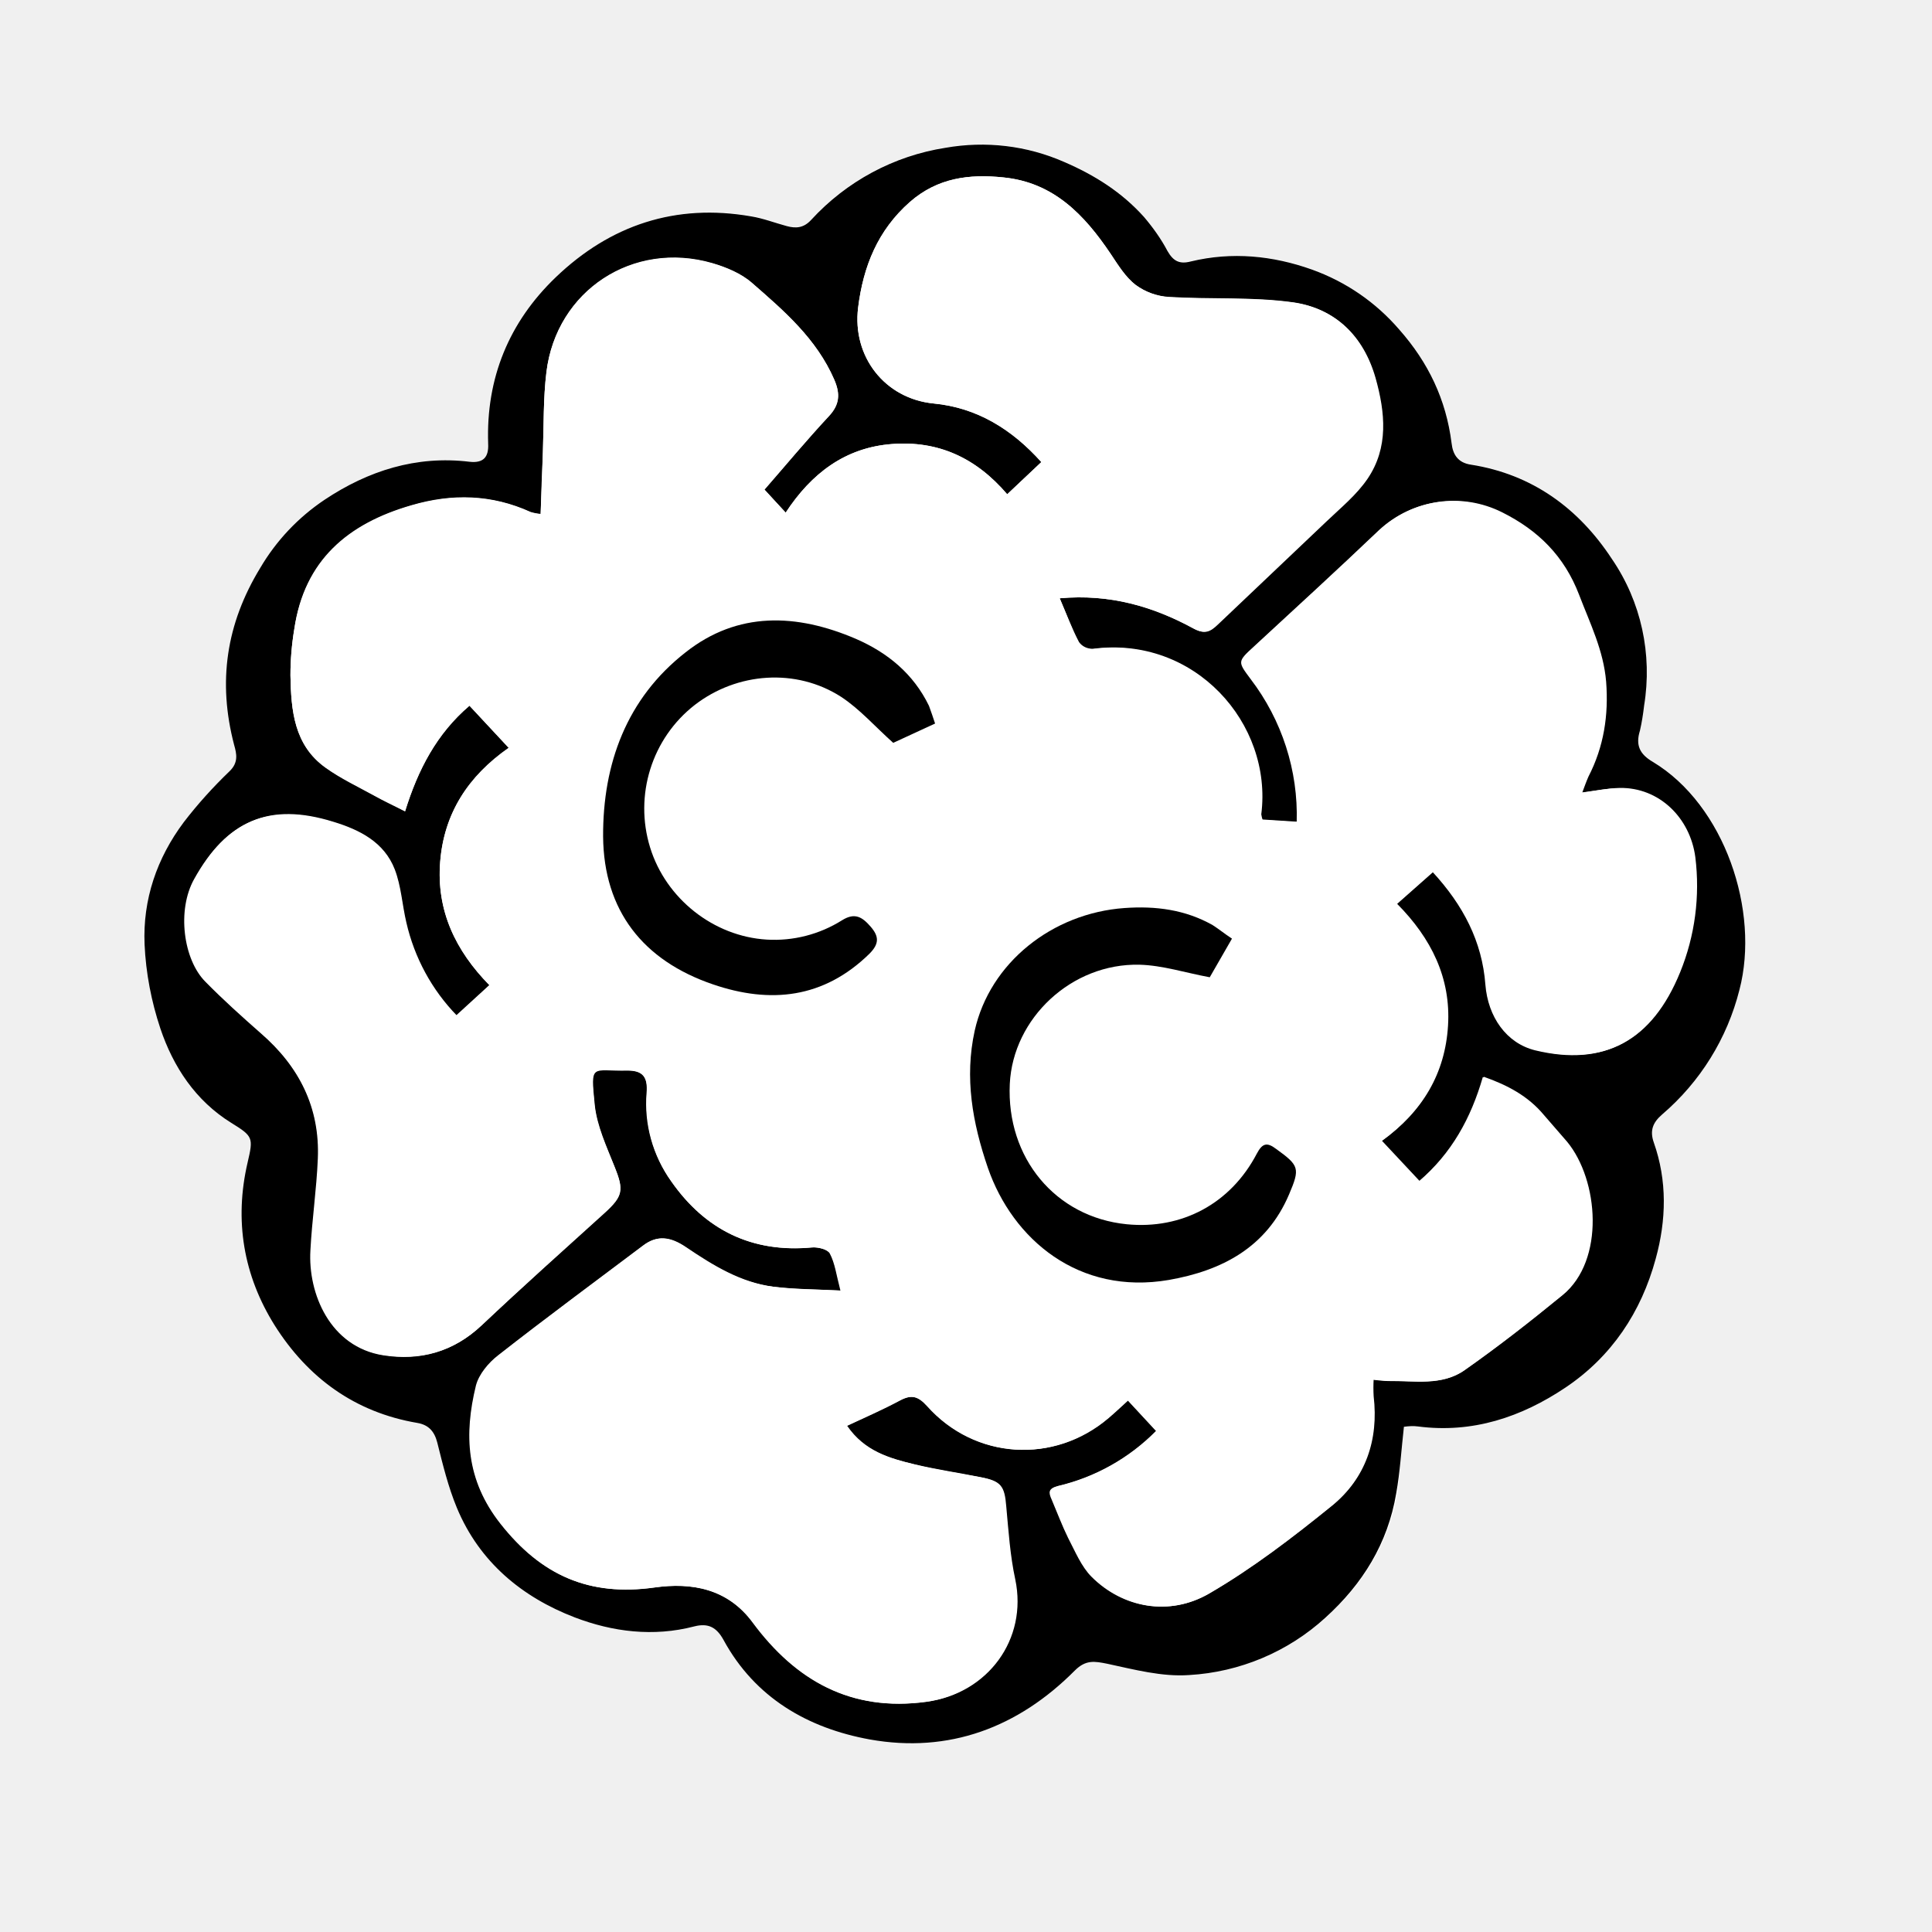
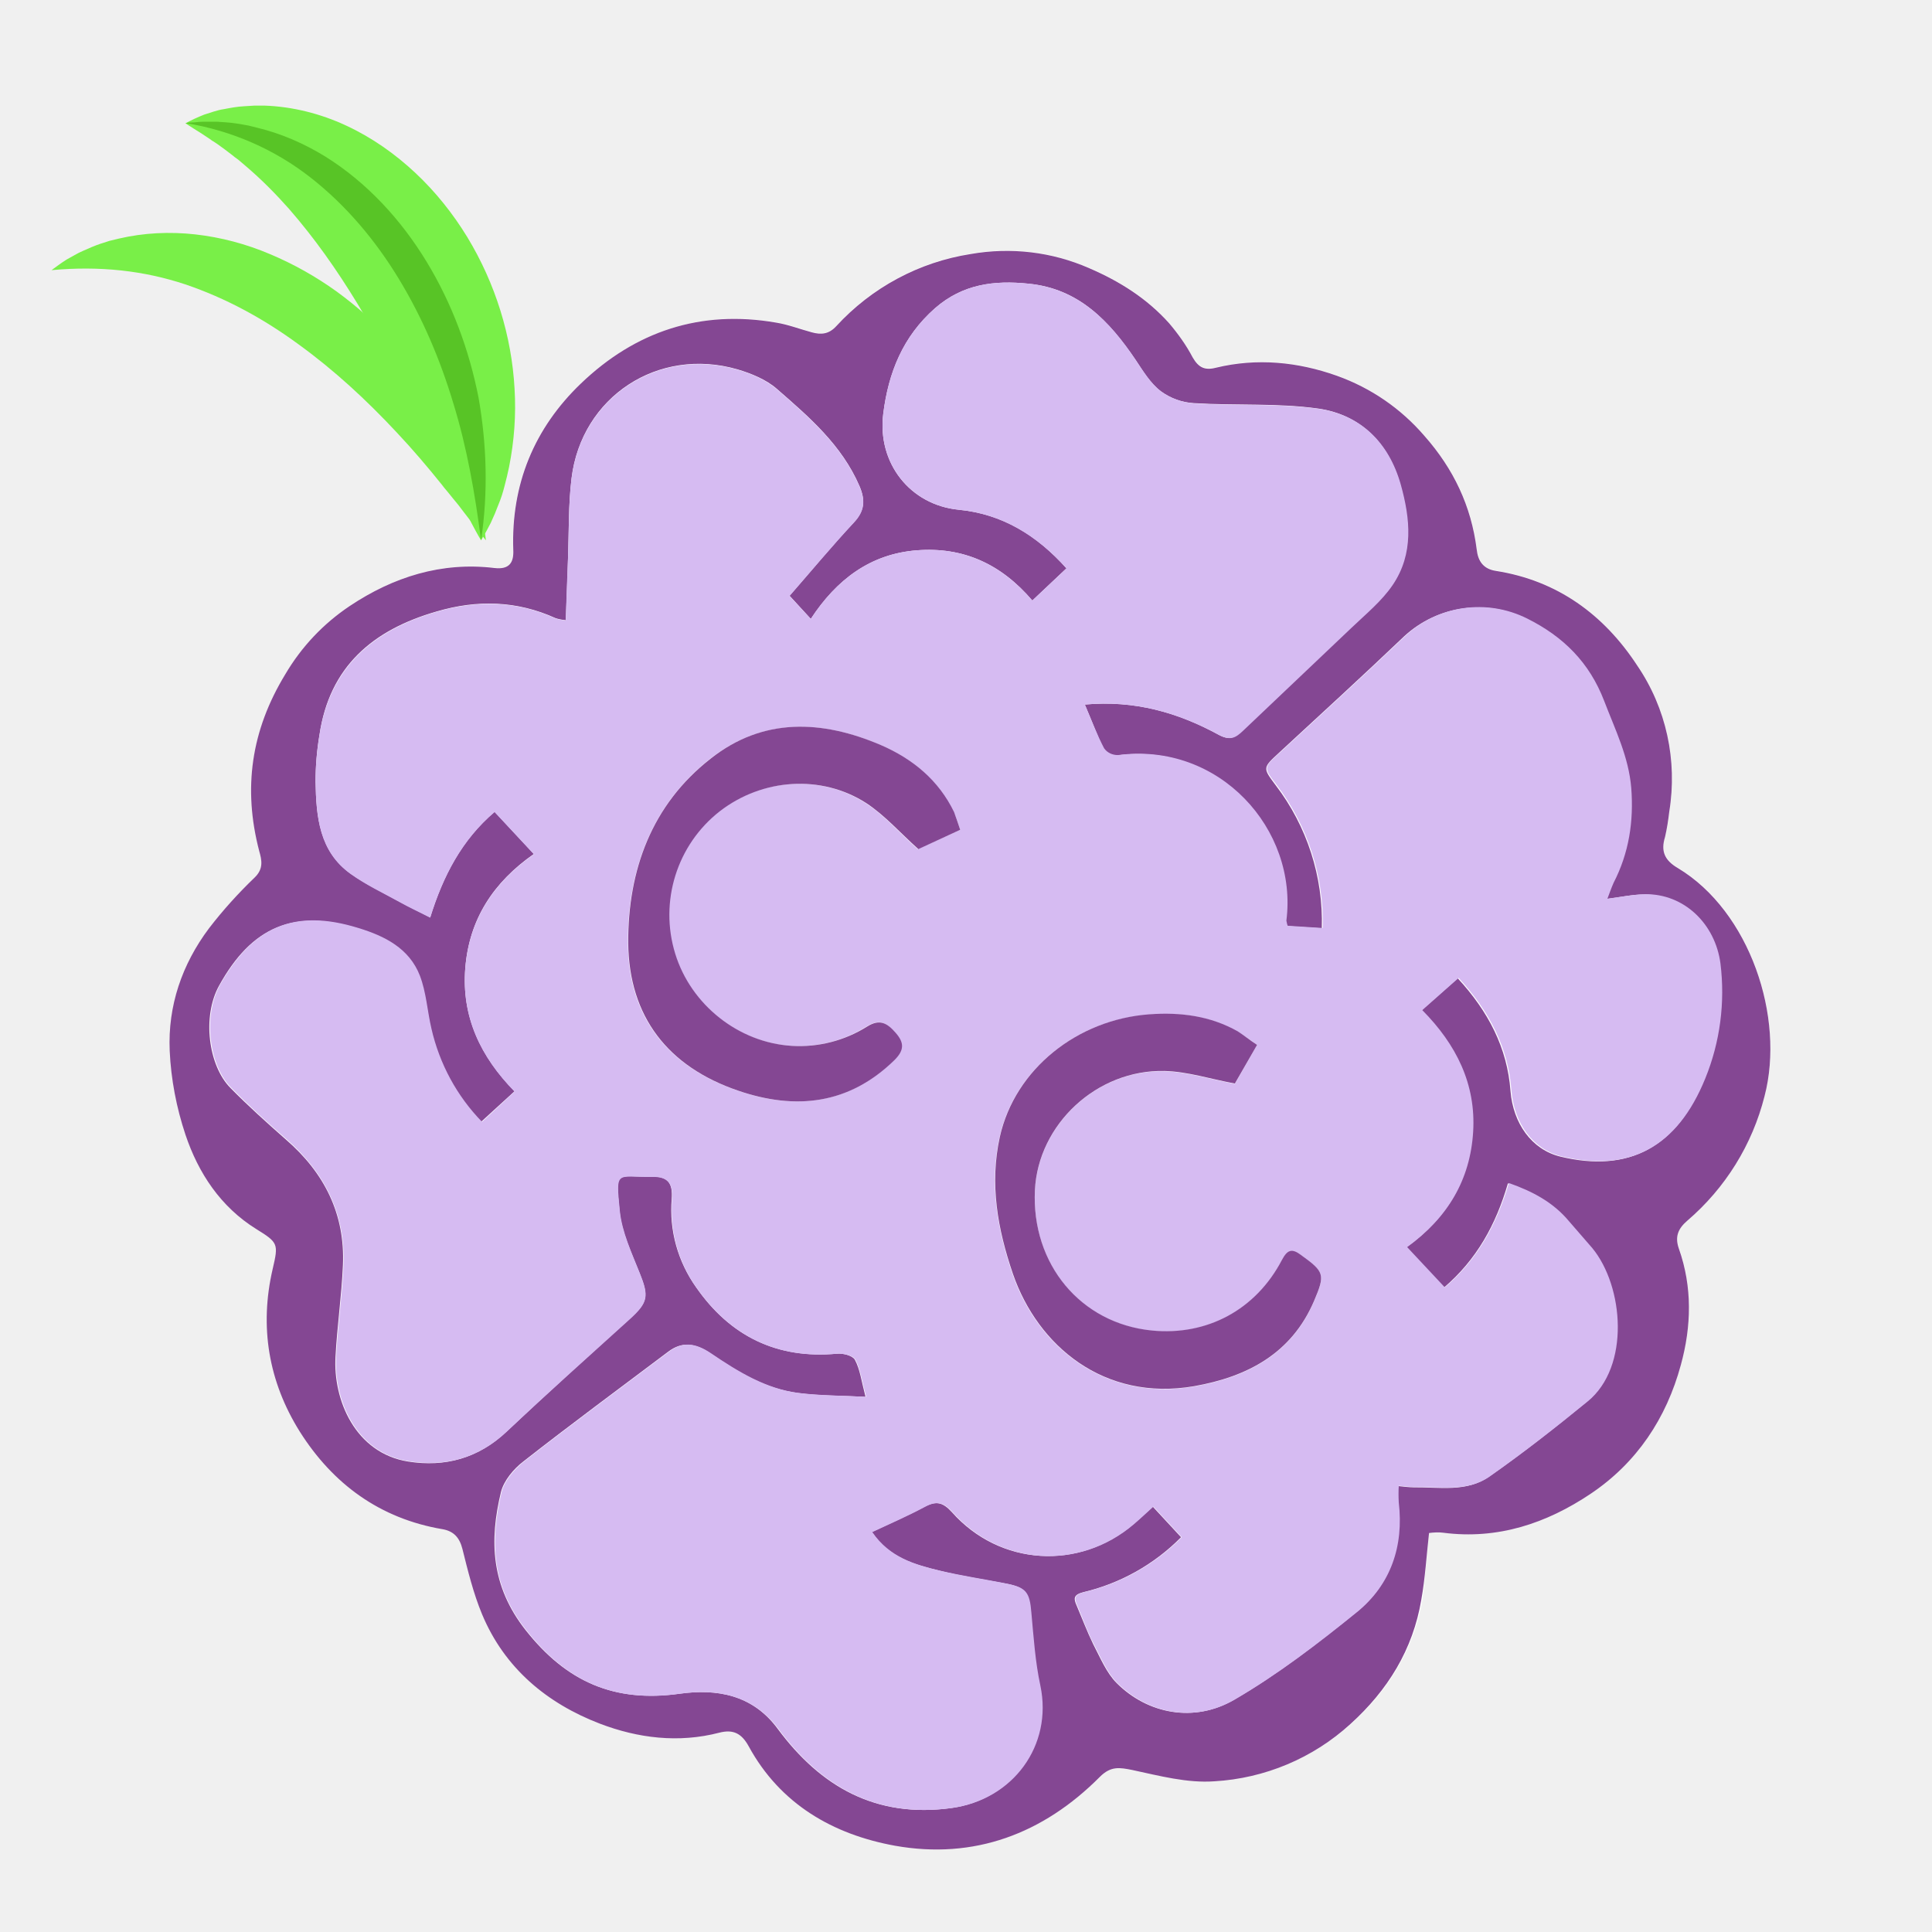
<svg xmlns="http://www.w3.org/2000/svg" version="1.1" id="Layer_1" x="0px" y="0px" viewBox="0 0 600 600" style="enable-background:new 0 0 600 600;" xml:space="preserve">
  <style type="text/css">
	.st0{fill:#FFFFFF;}
+ 	.st1{fill:#844793;}
+ 	.st2{fill:#D6BBF2;}
+ 	.st3{fill:#79EF48;}
+ 	.st4{fill:#58C426;}
</style>
-   <path class="st0" d="M436,443.1c1.5-0.2,2.9-0.4,4.4-0.3c16.9,2.2,32.1-2.9,45.8-12.1c14.3-9.6,23.5-23.4,28-40  c3.2-12,3.6-24.2-0.6-36.1c-1.3-3.7-0.3-6.1,2.6-8.7c11.8-10.1,20.2-23.6,24-38.6c6.4-24.5-4.6-57.5-26.9-70.8c-4-2.4-5.4-5.2-4-9.7  c0.6-2.6,1.1-5.1,1.3-7.8c2.6-15.9-0.9-32.2-10-45.5c-10.4-15.7-24.7-26.3-43.8-29.3c-4-0.6-5.5-3.1-6-6.7  c-1.6-13.4-7.2-25-16.2-35.2c-7.3-8.5-16.7-14.9-27.2-18.7c-12.1-4.2-24.9-5.6-37.6-2.5c-3.5,0.8-5.5-0.2-7.2-3.2  c-2.1-3.8-4.5-7.4-7.3-10.6c-6.8-7.7-15.3-13-24.8-17.1c-11.6-5-24.4-6.6-36.9-4.4c-16,2.5-30.8,10.4-41.7,22.4  c-2.3,2.5-4.7,2.7-7.6,1.9c-3.6-1-7.2-2.4-11-3c-23.4-4-43.8,2.8-60.7,18.9c-14.5,13.9-21.8,31.3-21,51.7c0.1,4.2-1.4,6.2-5.8,5.6  c-16.5-1.9-31.5,2.9-45,11.8c-8.1,5.5-15,12.8-19.9,21.2c-10.6,17.3-13.2,35.4-8.1,54.9c0.7,2.8,1.4,5.5-1.4,8.2  c-5.1,4.9-9.9,10.2-14.2,15.8c-8.4,11.2-12.8,24.1-12.2,38c0.4,8.9,2.1,17.7,4.9,26.1c4,12,10.9,22.4,22,29.3  c6.8,4.3,6.8,4.6,5.1,12.3c-4.1,18-1.3,35.1,8.5,50.6c10.3,16.3,24.9,27,44.3,30.3c3.5,0.6,5.3,2.6,6.2,6.1  c1.7,6.9,3.4,13.8,6.1,20.3c7,16.7,20.2,27.6,36.7,34c11.7,4.5,24.4,6.1,37.1,2.8c4.3-1.1,6.9,0.2,9.1,4.2  c9.8,17.9,26.2,27.4,45.4,30.8c24.7,4.4,46.1-3.7,63.7-21.4c3.4-3.4,6.1-2.9,10.1-2.1c8.4,1.7,17,4,25.4,3.5  c15.7-0.9,30.7-7.2,42.4-17.8c11.5-10.4,19.3-23.1,22-38.6C434.8,457.1,435.2,450.2,436,443.1z" />
-   <path d="M436,443.1c-0.8,7.1-1.2,14-2.4,20.7c-2.6,15.5-10.4,28.1-22,38.6C400,513,385,519.3,369.3,520.2c-8.4,0.6-17-1.7-25.4-3.5  c-4-0.8-6.7-1.3-10.1,2.1c-17.6,17.7-39.1,25.8-63.7,21.4c-19.2-3.5-35.6-12.9-45.4-30.9c-2.2-4-4.8-5.3-9.1-4.2  c-12.7,3.3-25.3,1.7-37.1-2.8c-16.4-6.3-29.6-17.2-36.6-34c-2.7-6.5-4.4-13.5-6.1-20.3c-0.9-3.5-2.7-5.5-6.2-6.1  c-19.4-3.3-34-14-44.3-30.3c-9.7-15.5-12.6-32.6-8.4-50.6c1.8-7.7,1.7-8.1-5.1-12.3c-11.1-6.9-18-17.4-22-29.3  c-2.8-8.4-4.5-17.2-4.9-26.1c-0.6-13.9,3.8-26.8,12.2-38c4.3-5.6,9.1-10.9,14.2-15.8c2.8-2.7,2.2-5.4,1.4-8.2  c-5.1-19.5-2.5-37.5,8.1-54.9c5-8.5,11.8-15.7,20-21.2c13.5-9,28.5-13.8,45-11.8c4.4,0.5,6-1.5,5.8-5.6c-0.7-20.4,6.5-37.8,21-51.7  c16.9-16.2,37.2-23,60.7-18.9c3.7,0.6,7.3,2,11,3c2.9,0.8,5.3,0.6,7.6-1.9c11-12,25.7-19.9,41.7-22.4c12.5-2.2,25.3-0.7,36.9,4.4  c9.5,4.1,17.9,9.4,24.8,17.1c2.8,3.3,5.3,6.8,7.3,10.6c1.8,3.1,3.7,4.1,7.2,3.2c12.8-3.1,25.5-1.8,37.6,2.5  c10.6,3.8,19.9,10.2,27.2,18.7c9,10.2,14.5,21.7,16.2,35.2c0.4,3.6,2,6.1,6,6.7c19.1,3,33.5,13.6,43.8,29.3  c9.1,13.3,12.6,29.6,10,45.5c-0.3,2.6-0.7,5.2-1.3,7.8c-1.4,4.5-0.1,7.3,4,9.7c22.3,13.4,33.3,46.3,26.9,70.8  c-3.8,15.1-12.2,28.6-24,38.7c-2.9,2.5-3.9,5-2.6,8.7c4.2,11.9,3.9,24.1,0.6,36.1c-4.5,16.6-13.7,30.4-28,40  c-13.7,9.2-28.9,14.3-45.8,12.1C438.9,442.8,437.5,442.9,436,443.1z M329.1,185.8c15.5-1.4,28.9,2.5,41.4,9.3c3.6,2,5.2,1,7.6-1.3  c11.2-10.7,22.5-21.3,33.7-32c4.4-4.2,9.3-8.3,12.7-13.2c6.6-9.7,5.5-20.6,2.5-31.3c-3.7-12.9-12.4-21.5-25.3-23.4  C389,92.1,375.9,93,363,92.2c-3.7-0.2-7.3-1.5-10.3-3.7c-3.2-2.4-5.5-6.2-7.8-9.7c-8.2-12.1-17.7-22.2-33.3-23.7  c-10.6-1.1-20.4,0.1-29,7.6c-10,8.8-14.5,20-16.1,32.8c-1.9,15.3,8.3,28.3,23.4,29.8c13.6,1.3,24.4,8,33.5,18.2l-10.6,10  c-9.7-11.4-21.5-16.7-35.8-15.6c-14.5,1.1-25,9.1-33,21.3l-6.6-7.2c6.8-7.8,13.2-15.5,20-22.8c3.3-3.6,3.6-6.9,1.7-11.3  c-5.5-12.7-15.6-21.4-25.6-30.1c-3.3-2.9-7.9-4.8-12.3-6.1c-24.6-7.1-48.4,8.5-51.5,33.8c-1,8.2-0.8,16.6-1.1,24.8  c-0.2,6.3-0.4,12.7-0.7,19.3c-1.1-0.1-2.1-0.3-3.1-0.6c-12.1-5.5-24.4-5.8-37-2.1c-19.8,5.7-33.3,17.1-36.4,38.4  c-0.8,4.8-1.2,9.6-1.2,14.4c0.2,10.8,1.1,21.7,11,28.7c4.7,3.3,10,5.8,15,8.6c3,1.6,6.1,3.1,9.6,4.9c4-12.9,9.8-24.1,20-32.8  l12.2,13.1c-12.6,8.8-20.1,20.3-21.3,35.4s4.7,27.5,15.3,38.3l-10.4,9.5c-7.8-8-13.2-18-15.6-28.8c-1.2-5.5-1.6-11.3-3.6-16.5  c-3.3-8.5-11-12.3-19.1-14.8c-20.1-6.1-33-0.3-43,17.7c-5.4,9.6-3.4,25,3.5,31.9c5.5,5.6,11.3,10.8,17.2,16  c11.9,10.3,18.4,23.1,17.7,39c-0.4,9.5-1.8,18.9-2.3,28.4c-0.8,13.4,6.1,30,22.6,32.6c11.4,1.8,21.7-1,30.4-9.2  c12.6-11.9,25.5-23.5,38.3-35.1c5.8-5.2,6-7.1,3.1-14.3c-2.5-6.3-5.6-12.7-6.2-19.3c-1.3-13.1-1.1-10.4,10-10.6c5-0.1,6.6,2,6.2,7  c-0.8,9.7,1.9,19.4,7.6,27.4c10.5,15.1,25,22.3,43.7,20.6c1.9-0.2,4.9,0.6,5.6,1.9c1.6,3,2,6.5,3.3,11.5c-7.6-0.4-14.4-0.3-21-1.2  c-10.1-1.3-18.8-6.5-27-12.2c-5-3.4-9.1-3.8-13.3-0.6c-15,11.3-30.2,22.5-45,34.1c-3,2.3-6,5.9-6.9,9.4c-3.7,15.2-3.1,29.3,7.6,42.9  c12.7,16.1,27.5,22.6,47.8,19.8c11.5-1.6,22.7,0.2,30.6,11c13.3,17.9,30.4,27.7,53.8,24.5c18.9-2.6,31.4-19.4,27.5-38  c-1.6-7.4-2.1-15.1-2.8-22.7c-0.5-6.3-1.6-7.8-7.7-9c-6.9-1.3-13.8-2.3-20.6-4c-7.9-1.9-15.7-4.1-21.1-12c5.8-2.7,11.2-5.1,16.5-7.9  c3.6-1.9,5.7-1.3,8.5,1.8c14.8,16.6,39.3,18.1,56.2,3.7c2-1.7,3.9-3.5,6.1-5.5l8.8,9.5c-8.4,8.5-19,14.4-30.5,17.1  c-3,0.8-2.9,2-1.9,4.2c1.7,4,3.2,8,5.1,11.9c2.2,4.2,4.1,8.9,7.3,12.1c9.6,9.6,24,12.4,36.4,5.2c13.4-7.8,25.9-17.4,38-27.2  c10.5-8.5,14.5-20.4,12.9-34c-0.1-1.7-0.1-3.4,0-5.2c2,0.2,3.5,0.4,4.9,0.4c8-0.1,16.4,1.6,23.4-3.3c10.5-7.3,20.5-15.2,30.4-23.3  c13.2-10.8,11.2-35.7,1.4-47.6c-2.3-2.8-4.8-5.5-7.2-8.3c-4.9-5.9-11.4-9.3-18.7-11.9c-3.7,12.8-9.7,23.7-19.9,32.4l-11.7-12.5  c12.7-9.1,19.6-20.9,20.5-35.8s-5.2-27.1-15.8-37.8l11.3-10c9.5,10.3,15.4,21.6,16.4,35c0.8,10,6.5,18.2,15.5,20.4  c21.2,5.1,36.1-2.8,44.7-24.2c4.6-11.3,6.3-23.6,4.7-35.7c-1.6-12.2-11.2-21.6-23.5-21.5c-3.6,0-7.1,0.8-11.6,1.4  c0.5-1.7,1.1-3.3,1.9-4.9c4.8-9.3,6.2-19.1,5.5-29.5c-0.7-9.7-5-18.1-8.4-27c-4.6-12-12.7-19.9-23.9-25.6  c-12.5-6.3-27.6-4.1-37.9,5.4c-12.8,12.2-25.8,24.1-38.8,36.1c-5.2,4.8-5.2,4.7-1.1,10.2c9.7,12.7,14.8,28.4,14.3,44.4l-10.9-0.7  c-0.2-0.5-0.3-1-0.4-1.6c3.6-28.2-20.8-55.6-52.3-51.4c-1.7,0-3.3-0.7-4.3-2.1C332.9,195.2,331.2,190.7,329.1,185.8z" />
-   <path class="st0" d="M329.1,185.8c2.1,4.9,3.8,9.4,6,13.6c1,1.4,2.6,2.1,4.3,2.1c31.5-4.2,55.9,23.1,52.3,51.4  c0.1,0.5,0.2,1.1,0.4,1.6l10.9,0.7c0.4-16-4.6-31.6-14.3-44.4c-4.2-5.5-4.2-5.4,1.1-10.2c13-12,26-23.9,38.8-36.1  c10.2-9.5,25.3-11.7,37.9-5.4c11.2,5.6,19.3,13.6,23.9,25.6c3.4,8.9,7.6,17.3,8.4,27c0.8,10.4-0.7,20.2-5.5,29.5  c-0.7,1.6-1.3,3.3-1.9,4.9c4.5-0.6,8-1.3,11.6-1.4c12.3-0.2,21.9,9.3,23.5,21.5c1.5,12.1-0.1,24.4-4.7,35.7  c-8.7,21.4-23.5,29.3-44.7,24.2c-9-2.2-14.7-10.4-15.5-20.4c-1-13.4-6.9-24.7-16.4-35l-11.3,10c10.6,10.7,16.7,23,15.8,37.8  s-7.8,26.6-20.5,35.8l11.7,12.5c10.2-8.7,16.1-19.6,19.9-32.4c7.4,2.6,13.8,6,18.7,11.9c2.4,2.8,4.8,5.5,7.2,8.3  c9.8,11.9,11.8,36.8-1.4,47.6c-9.9,8.1-20,16-30.4,23.3c-6.9,4.9-15.4,3.2-23.4,3.3c-1.5,0-2.9-0.2-4.9-0.4c-0.1,1.7-0.1,3.4,0,5.2  c1.6,13.6-2.5,25.5-12.9,34c-12.1,9.8-24.6,19.4-38,27.2c-12.5,7.3-26.8,4.5-36.5-5.1c-3.2-3.2-5.1-7.9-7.3-12.1  c-2-3.8-3.4-7.9-5.1-11.9c-1-2.2-1.1-3.4,1.9-4.2c11.6-2.7,22.2-8.7,30.5-17.1l-8.8-9.5c-2.2,2-4.1,3.8-6.1,5.5  c-16.9,14.4-41.4,12.9-56.2-3.7c-2.8-3.1-4.9-3.7-8.5-1.8c-5.2,2.8-10.7,5.2-16.5,7.9c5.4,7.9,13.2,10.1,21.1,12  c6.8,1.6,13.7,2.6,20.6,4c6.1,1.2,7.2,2.7,7.7,9c0.7,7.6,1.2,15.3,2.8,22.7c3.9,18.6-8.5,35.4-27.5,38c-23.4,3.2-40.5-6.6-53.8-24.5  c-8-10.7-19.2-12.6-30.6-11c-20.3,2.9-35.2-3.7-47.8-19.8c-10.7-13.5-11.3-27.6-7.6-42.9c0.9-3.5,3.9-7,6.9-9.4  c14.8-11.6,30-22.8,45-34.1c4.2-3.2,8.2-2.9,13.3,0.6c8.3,5.6,16.9,10.9,27,12.2c6.6,0.8,13.3,0.8,21,1.2c-1.3-4.9-1.8-8.5-3.3-11.5  c-0.7-1.3-3.7-2-5.6-1.9c-18.7,1.8-33.2-5.4-43.8-20.5c-5.7-8-8.3-17.7-7.6-27.4c0.4-5-1.3-7.1-6.2-7c-11,0.2-11.3-2.5-10,10.6  c0.7,6.6,3.7,13,6.2,19.3c2.9,7.2,2.6,9.1-3.1,14.3c-12.7,11.5-25.7,23.1-38.2,34.9c-8.7,8.2-19,11-30.4,9.2  c-16.5-2.5-23.4-19.2-22.6-32.6c0.5-9.5,1.9-18.9,2.3-28.4c0.6-15.9-5.9-28.6-17.7-39c-5.9-5.1-11.7-10.4-17.2-16  c-6.9-6.9-8.8-22.3-3.5-31.9c10.1-18,23-23.9,43-17.7c8.2,2.5,15.8,6.3,19.1,14.8c2,5.2,2.3,11,3.6,16.5  c2.5,10.9,7.9,20.9,15.7,28.9L152,306c-10.6-10.8-16.5-23.2-15.3-38.3s8.7-26.6,21.3-35.4l-12.2-13.1c-10.2,8.7-16,19.9-20,32.8  c-3.5-1.8-6.6-3.2-9.6-4.9c-5.1-2.8-10.4-5.3-15-8.6c-9.9-7-10.8-17.8-11-28.7c0-4.8,0.4-9.6,1.2-14.4c3.2-21.2,16.7-32.7,36.4-38.4  c12.7-3.7,25-3.4,37,2.1c1,0.3,2.1,0.5,3.1,0.6c0.2-6.7,0.4-13,0.7-19.3c0.3-8.3,0.1-16.7,1.1-24.8c3.1-25.3,27-40.9,51.5-33.8  c4.3,1.2,8.9,3.2,12.3,6.1c10,8.7,20.1,17.4,25.6,30.1c1.9,4.4,1.7,7.7-1.7,11.3c-6.8,7.3-13.2,15-20,22.8l6.6,7.1  c8-12.2,18.5-20.2,33-21.3c14.3-1.1,26,4.2,35.8,15.6l10.6-10c-9.2-10.2-20-16.9-33.5-18.2c-15-1.5-25.3-14.5-23.4-29.8  c1.6-12.8,6.1-24,16.1-32.8c8.6-7.5,18.4-8.7,29-7.6c15.6,1.6,25.2,11.6,33.3,23.7c2.3,3.4,4.6,7.2,7.8,9.7c3,2.2,6.6,3.5,10.4,3.8  c12.9,0.8,26-0.1,38.8,1.7c12.9,1.9,21.6,10.4,25.3,23.4c3,10.7,4.1,21.6-2.5,31.3c-3.4,5-8.3,9-12.7,13.2  c-11.2,10.7-22.5,21.3-33.7,32c-2.4,2.3-4,3.2-7.6,1.3C358,188.3,344.6,184.4,329.1,185.8z M290.4,224.7c-0.6-1.9-1.2-3.7-2-5.5  c-4.9-9.9-12.8-16.5-22.7-20.8c-18.3-7.9-36.6-8.5-52.9,4.2c-18.2,14.3-25.7,34.6-25.6,57.2c0.1,23,12.4,38.5,34.1,45.9  c17.8,6.1,34.4,4.4,48.5-9.5c3.1-3.1,3-5.2,0.4-8.4s-4.9-4.5-8.9-2c-7,4.4-15.1,6.5-23.4,6c-16.5-1-31.2-12.7-36.2-28.6  c-5-16.2,0.5-33.9,13.9-44.3c13.1-10.1,31.4-11.5,45.4-2.5c5.9,3.8,10.6,9.3,16.2,14.3L290.4,224.7z M382.6,291.5  c-2.3-1.6-4.1-3-6.1-4.1c-8.5-4.9-17.7-6-27.4-5.3c-22.5,1.6-41.8,17-46.5,38.1c-3.2,14.5-0.7,28.6,4.1,42.6  c7.7,22.2,28.3,39.6,56.3,34.8c16.5-2.9,30.3-10.1,37.3-26.5c3.5-8.2,3.2-9-4-14.2c-3-2.1-4.4-1.6-6,1.5  c-8.1,15.5-23.3,23.6-40.4,21.9c-22.1-2.2-37.4-20.6-36.3-43.6c1-20.4,19.2-37.6,40.3-37c7.1,0.2,14.2,2.5,21.8,3.9L382.6,291.5z" />
-   <path d="M290.4,224.7l-13,6c-5.6-5-10.4-10.5-16.2-14.3c-14-9-32.3-7.6-45.4,2.5c-13.4,10.4-18.9,28.1-13.9,44.3  c4.9,15.9,19.7,27.6,36.2,28.6c8.2,0.5,16.4-1.6,23.4-6c4-2.5,6.3-1,8.9,2s2.7,5.3-0.4,8.4c-14.2,13.9-30.8,15.6-48.6,9.5  c-21.7-7.4-33.9-22.9-34.1-45.9c-0.1-22.6,7.3-42.9,25.6-57.2c16.2-12.8,34.5-12.1,52.9-4.2c9.9,4.3,17.9,10.9,22.7,20.8  C289.1,220.9,289.8,222.8,290.4,224.7z" />
-   <path d="M382.6,291.5l-6.9,12c-7.6-1.4-14.6-3.7-21.8-3.9c-21.1-0.5-39.3,16.6-40.3,37c-1.1,23,14.2,41.4,36.3,43.6  c17.1,1.7,32.3-6.4,40.4-21.9c1.7-3.2,3.1-3.7,6-1.5c7.2,5.2,7.5,6,4,14.2c-7,16.4-20.8,23.6-37.3,26.5c-28,4.8-48.5-12.6-56.2-34.8  c-4.8-14-7.3-28-4.1-42.6c4.7-21.1,24.1-36.5,46.5-38.1c9.7-0.7,18.9,0.5,27.4,5.3C378.5,288.5,380.3,290,382.6,291.5z" />
+   <path class="st0" d="M443.8,476.1c1.5-0.2,2.9-0.4,4.4-0.3c16.9,2.2,32.1-2.9,45.8-12.1c14.3-9.6,23.5-23.4,28-40  c3.2-12,3.6-24.2-0.6-36.1c-1.3-3.7-0.3-6.1,2.6-8.7c11.8-10.1,20.2-23.6,24-38.6c6.4-24.5-4.6-57.5-26.9-70.8c-4-2.4-5.4-5.2-4-9.7  c0.6-2.6,1.1-5.1,1.3-7.8c2.6-15.9-0.9-32.2-10-45.5c-10.4-15.7-24.7-26.3-43.8-29.3c-4-0.6-5.5-3.1-6-6.7  c-1.6-13.4-7.2-25-16.2-35.2c-7.3-8.5-16.7-14.9-27.2-18.7c-12.1-4.2-24.9-5.6-37.6-2.5c-3.5,0.8-5.5-0.2-7.2-3.2  c-2.1-3.8-4.5-7.4-7.3-10.6c-6.8-7.7-15.3-13-24.8-17.1c-11.6-5-24.4-6.6-36.9-4.4c-16,2.5-30.8,10.4-41.7,22.4  c-2.3,2.5-4.7,2.7-7.6,1.9c-3.6-1-7.2-2.4-11-3c-23.4-4-43.8,2.8-60.7,18.9c-14.5,13.9-21.8,31.3-21,51.7c0.1,4.2-1.4,6.2-5.8,5.6  c-16.5-1.9-31.5,2.9-45,11.8c-8.1,5.5-15,12.8-19.9,21.2c-10.6,17.3-13.2,35.4-8.1,54.9c0.7,2.8,1.4,5.5-1.4,8.2  c-5.1,4.9-9.9,10.2-14.2,15.8c-8.4,11.2-12.8,24.1-12.2,38c0.4,8.9,2.1,17.7,4.9,26.1c4,12,10.9,22.4,22,29.3  c6.8,4.3,6.8,4.6,5.1,12.3c-4.1,18-1.3,35.1,8.5,50.6c10.3,16.3,24.9,27,44.3,30.3c3.5,0.6,5.3,2.6,6.2,6.1  c1.7,6.9,3.4,13.8,6.1,20.3c7,16.7,20.2,27.6,36.7,34c11.7,4.5,24.4,6.1,37.1,2.8c4.3-1.1,6.9,0.2,9.1,4.2  c9.8,17.9,26.2,27.4,45.4,30.8c24.7,4.4,46.1-3.7,63.7-21.4c3.4-3.4,6.1-2.9,10.1-2.1c8.4,1.7,17,4,25.4,3.5  c15.7-0.9,30.7-7.2,42.4-17.8c11.5-10.4,19.3-23.1,22-38.6C442.6,490.1,443,483.2,443.8,476.1z" />
+   <path class="st1" d="M443.8,476.1c-0.8,7.1-1.2,14-2.4,20.7c-2.6,15.5-10.4,28.1-22,38.6c-11.6,10.6-26.6,16.9-42.3,17.8  c-8.4,0.6-17-1.7-25.4-3.5c-4-0.8-6.7-1.3-10.1,2.1c-17.6,17.7-39.1,25.8-63.7,21.4c-19.2-3.5-35.6-12.9-45.4-30.9  c-2.2-4-4.8-5.3-9.1-4.2c-12.7,3.3-25.3,1.7-37.1-2.8c-16.4-6.3-29.6-17.2-36.6-34c-2.7-6.5-4.4-13.5-6.1-20.3  c-0.9-3.5-2.7-5.5-6.2-6.1c-19.4-3.3-34-14-44.3-30.3c-9.7-15.5-12.6-32.6-8.4-50.6c1.8-7.7,1.7-8.1-5.1-12.3  c-11.1-6.9-18-17.4-22-29.3c-2.8-8.4-4.5-17.2-4.9-26.1c-0.6-13.9,3.8-26.8,12.2-38c4.3-5.6,9.1-10.9,14.2-15.8  c2.8-2.7,2.2-5.4,1.4-8.2c-5.1-19.5-2.5-37.5,8.1-54.9c5-8.5,11.8-15.7,20-21.2c13.5-9,28.5-13.8,45-11.8c4.4,0.5,6-1.5,5.8-5.6  c-0.7-20.4,6.5-37.8,21-51.7c16.9-16.2,37.2-23,60.7-18.9c3.7,0.6,7.3,2,11,3c2.9,0.8,5.3,0.6,7.6-1.9c11-12,25.7-19.9,41.7-22.4  c12.5-2.2,25.3-0.7,36.9,4.4c9.5,4.1,17.9,9.4,24.8,17.1c2.8,3.3,5.3,6.8,7.3,10.6c1.8,3.1,3.7,4.1,7.2,3.2  c12.8-3.1,25.5-1.8,37.6,2.5c10.6,3.8,19.9,10.2,27.2,18.7c9,10.2,14.5,21.7,16.2,35.2c0.4,3.6,2,6.1,6,6.7  c19.1,3,33.5,13.6,43.8,29.3c9.1,13.3,12.6,29.6,10,45.5c-0.3,2.6-0.7,5.2-1.3,7.8c-1.4,4.5-0.1,7.3,4,9.7  c22.3,13.4,33.3,46.3,26.9,70.8c-3.8,15.1-12.2,28.6-24,38.7c-2.9,2.5-3.9,5-2.6,8.7c4.2,11.9,3.9,24.1,0.6,36.1  c-4.5,16.6-13.7,30.4-28,40c-13.7,9.2-28.9,14.3-45.8,12.1C446.7,475.8,445.3,475.9,443.8,476.1z M336.9,218.8  c15.5-1.4,28.9,2.5,41.4,9.3c3.6,2,5.2,1,7.6-1.3c11.2-10.7,22.5-21.3,33.7-32c4.4-4.2,9.3-8.3,12.7-13.2c6.6-9.7,5.5-20.6,2.5-31.3  c-3.7-12.9-12.4-21.5-25.3-23.4c-12.7-1.8-25.8-0.9-38.7-1.7c-3.7-0.2-7.3-1.5-10.3-3.7c-3.2-2.4-5.5-6.2-7.8-9.7  c-8.2-12.1-17.7-22.2-33.3-23.7c-10.6-1.1-20.4,0.1-29,7.6c-10,8.8-14.5,20-16.1,32.8c-1.9,15.3,8.3,28.3,23.4,29.8  c13.6,1.3,24.4,8,33.5,18.2l-10.6,10c-9.7-11.4-21.5-16.7-35.8-15.6c-14.5,1.1-25,9.1-33,21.3l-6.6-7.2c6.8-7.8,13.2-15.5,20-22.8  c3.3-3.6,3.6-6.9,1.7-11.3c-5.5-12.7-15.6-21.4-25.6-30.1c-3.3-2.9-7.9-4.8-12.3-6.1c-24.6-7.1-48.4,8.5-51.5,33.8  c-1,8.2-0.8,16.6-1.1,24.8c-0.2,6.3-0.4,12.7-0.7,19.3c-1.1-0.1-2.1-0.3-3.1-0.6c-12.1-5.5-24.4-5.8-37-2.1  c-19.8,5.7-33.3,17.1-36.4,38.4c-0.8,4.8-1.2,9.6-1.2,14.4c0.2,10.8,1.1,21.7,11,28.7c4.7,3.3,10,5.8,15,8.6c3,1.6,6.1,3.1,9.6,4.9  c4-12.9,9.8-24.1,20-32.8l12.2,13.1c-12.6,8.8-20.1,20.3-21.3,35.4c-1.2,15.1,4.7,27.5,15.3,38.3l-10.4,9.5  c-7.8-8-13.2-18-15.6-28.8c-1.2-5.5-1.6-11.3-3.6-16.5c-3.3-8.5-11-12.3-19.1-14.8c-20.1-6.1-33-0.3-43,17.7  c-5.4,9.6-3.4,25,3.5,31.9c5.5,5.6,11.3,10.8,17.2,16c11.9,10.3,18.4,23.1,17.7,39c-0.4,9.5-1.8,18.9-2.3,28.4  c-0.8,13.4,6.1,30,22.6,32.6c11.4,1.8,21.7-1,30.4-9.2c12.6-11.9,25.5-23.5,38.3-35.1c5.8-5.2,6-7.1,3.1-14.3  c-2.5-6.3-5.6-12.7-6.2-19.3c-1.3-13.1-1.1-10.4,10-10.6c5-0.1,6.6,2,6.2,7c-0.8,9.7,1.9,19.4,7.6,27.4c10.5,15.1,25,22.3,43.7,20.6  c1.9-0.2,4.9,0.6,5.6,1.9c1.6,3,2,6.5,3.3,11.5c-7.6-0.4-14.4-0.3-21-1.2c-10.1-1.3-18.8-6.5-27-12.2c-5-3.4-9.1-3.8-13.3-0.6  c-15,11.3-30.2,22.5-45,34.1c-3,2.3-6,5.9-6.9,9.4c-3.7,15.2-3.1,29.3,7.6,42.9c12.7,16.1,27.5,22.6,47.8,19.8  c11.5-1.6,22.7,0.2,30.6,11c13.3,17.9,30.4,27.7,53.8,24.5c18.9-2.6,31.4-19.4,27.5-38c-1.6-7.4-2.1-15.1-2.8-22.7  c-0.5-6.3-1.6-7.8-7.7-9c-6.9-1.3-13.8-2.3-20.6-4c-7.9-1.9-15.7-4.1-21.1-12c5.8-2.7,11.2-5.1,16.5-7.9c3.6-1.9,5.7-1.3,8.5,1.8  c14.8,16.6,39.3,18.1,56.2,3.7c2-1.7,3.9-3.5,6.1-5.5l8.8,9.5c-8.4,8.5-19,14.4-30.5,17.1c-3,0.8-2.9,2-1.9,4.2  c1.7,4,3.2,8,5.1,11.9c2.2,4.2,4.1,8.9,7.3,12.1c9.6,9.6,24,12.4,36.4,5.2c13.4-7.8,25.9-17.4,38-27.2c10.5-8.5,14.5-20.4,12.9-34  c-0.1-1.7-0.1-3.4,0-5.2c2,0.2,3.5,0.4,4.9,0.4c8-0.1,16.4,1.6,23.4-3.3c10.5-7.3,20.5-15.2,30.4-23.3c13.2-10.8,11.2-35.7,1.4-47.6  c-2.3-2.8-4.8-5.5-7.2-8.3c-4.9-5.9-11.4-9.3-18.7-11.9c-3.7,12.8-9.7,23.7-19.9,32.4l-11.7-12.5c12.7-9.1,19.6-20.9,20.5-35.8  s-5.2-27.1-15.8-37.8l11.3-10c9.5,10.3,15.4,21.6,16.4,35c0.8,10,6.5,18.2,15.5,20.4c21.2,5.1,36.1-2.8,44.7-24.2  c4.6-11.3,6.3-23.6,4.7-35.7c-1.6-12.2-11.2-21.6-23.5-21.5c-3.6,0-7.1,0.8-11.6,1.4c0.5-1.7,1.1-3.3,1.9-4.9  c4.8-9.3,6.2-19.1,5.5-29.5c-0.7-9.7-5-18.1-8.4-27c-4.6-12-12.7-19.9-23.9-25.6c-12.5-6.3-27.6-4.1-37.9,5.4  c-12.8,12.2-25.8,24.1-38.8,36.1c-5.2,4.8-5.2,4.7-1.1,10.2c9.7,12.7,14.8,28.4,14.3,44.4l-10.9-0.7c-0.2-0.5-0.3-1-0.4-1.6  c3.6-28.2-20.8-55.6-52.3-51.4c-1.7,0-3.3-0.7-4.3-2.1C340.7,228.2,339,223.7,336.9,218.8z" />
+   <path class="st2" d="M336.9,218.8c2.1,4.9,3.8,9.4,6,13.6c1,1.4,2.6,2.1,4.3,2.1c31.5-4.2,55.9,23.1,52.3,51.4  c0.1,0.5,0.2,1.1,0.4,1.6l10.9,0.7c0.4-16-4.6-31.6-14.3-44.4c-4.2-5.5-4.2-5.4,1.1-10.2c13-12,26-23.9,38.8-36.1  c10.2-9.5,25.3-11.7,37.9-5.4c11.2,5.6,19.3,13.6,23.9,25.6c3.4,8.9,7.6,17.3,8.4,27c0.8,10.4-0.7,20.2-5.5,29.5  c-0.7,1.6-1.3,3.3-1.9,4.9c4.5-0.6,8-1.3,11.6-1.4c12.3-0.2,21.9,9.3,23.5,21.5c1.5,12.1-0.1,24.4-4.7,35.7  c-8.7,21.4-23.5,29.3-44.7,24.2c-9-2.2-14.7-10.4-15.5-20.4c-1-13.4-6.9-24.7-16.4-35l-11.3,10c10.6,10.7,16.7,23,15.8,37.8  s-7.8,26.6-20.5,35.8l11.7,12.5c10.2-8.7,16.1-19.6,19.9-32.4c7.4,2.6,13.8,6,18.7,11.9c2.4,2.8,4.8,5.5,7.2,8.3  c9.8,11.9,11.8,36.8-1.4,47.6c-9.9,8.1-20,16-30.4,23.3c-6.9,4.9-15.4,3.2-23.4,3.3c-1.5,0-2.9-0.2-4.9-0.4c-0.1,1.7-0.1,3.4,0,5.2  c1.6,13.6-2.5,25.5-12.9,34c-12.1,9.8-24.6,19.4-38,27.2c-12.5,7.3-26.8,4.5-36.5-5.1c-3.2-3.2-5.1-7.9-7.3-12.1  c-2-3.8-3.4-7.9-5.1-11.9c-1-2.2-1.1-3.4,1.9-4.2c11.6-2.7,22.2-8.7,30.5-17.1l-8.8-9.5c-2.2,2-4.1,3.8-6.1,5.5  c-16.9,14.4-41.4,12.9-56.2-3.7c-2.8-3.1-4.9-3.7-8.5-1.8c-5.2,2.8-10.7,5.2-16.5,7.9c5.4,7.9,13.2,10.1,21.1,12  c6.8,1.6,13.7,2.6,20.6,4c6.1,1.2,7.2,2.7,7.7,9c0.7,7.6,1.2,15.3,2.8,22.7c3.9,18.6-8.5,35.4-27.5,38c-23.4,3.2-40.5-6.6-53.8-24.5  c-8-10.7-19.2-12.6-30.6-11c-20.3,2.9-35.2-3.7-47.8-19.8c-10.7-13.5-11.3-27.6-7.6-42.9c0.9-3.5,3.9-7,6.9-9.4  c14.8-11.6,30-22.8,45-34.1c4.2-3.2,8.2-2.9,13.3,0.6c8.3,5.6,16.9,10.9,27,12.2c6.6,0.8,13.3,0.8,21,1.2c-1.3-4.9-1.8-8.5-3.3-11.5  c-0.7-1.3-3.7-2-5.6-1.9c-18.7,1.8-33.2-5.4-43.8-20.5c-5.7-8-8.3-17.7-7.6-27.4c0.4-5-1.3-7.1-6.2-7c-11,0.2-11.3-2.5-10,10.6  c0.7,6.6,3.7,13,6.2,19.3c2.9,7.2,2.6,9.1-3.1,14.3c-12.7,11.5-25.7,23.1-38.2,34.9c-8.7,8.2-19,11-30.4,9.2  c-16.5-2.5-23.4-19.2-22.6-32.6c0.5-9.5,1.9-18.9,2.3-28.4c0.6-15.9-5.9-28.6-17.7-39c-5.9-5.1-11.7-10.4-17.2-16  c-6.9-6.9-8.8-22.3-3.5-31.9c10.1-18,23-23.9,43-17.7c8.2,2.5,15.8,6.3,19.1,14.8c2,5.2,2.3,11,3.6,16.5  c2.5,10.9,7.9,20.9,15.7,28.9l10.1-9.4c-10.6-10.8-16.5-23.2-15.3-38.3s8.7-26.6,21.3-35.4l-12.2-13.1c-10.2,8.7-16,19.9-20,32.8  c-3.5-1.8-6.6-3.2-9.6-4.9c-5.1-2.8-10.4-5.3-15-8.6c-9.9-7-10.8-17.8-11-28.7c0-4.8,0.4-9.6,1.2-14.4c3.2-21.2,16.7-32.7,36.4-38.4  c12.7-3.7,25-3.4,37,2.1c1,0.3,2.1,0.5,3.1,0.6c0.2-6.7,0.4-13,0.7-19.3c0.3-8.3,0.1-16.7,1.1-24.8c3.1-25.3,27-40.9,51.5-33.8  c4.3,1.2,8.9,3.2,12.3,6.1c10,8.7,20.1,17.4,25.6,30.1c1.9,4.4,1.7,7.7-1.7,11.3c-6.8,7.3-13.2,15-20,22.8l6.6,7.1  c8-12.2,18.5-20.2,33-21.3c14.3-1.1,26,4.2,35.8,15.6l10.6-10c-9.2-10.2-20-16.9-33.5-18.2c-15-1.5-25.3-14.5-23.4-29.8  c1.6-12.8,6.1-24,16.1-32.8c8.6-7.5,18.4-8.7,29-7.6c15.6,1.6,25.2,11.6,33.3,23.7c2.3,3.4,4.6,7.2,7.8,9.7c3,2.2,6.6,3.5,10.4,3.8  c12.9,0.8,26-0.1,38.8,1.7c12.9,1.9,21.6,10.4,25.3,23.4c3,10.7,4.1,21.6-2.5,31.3c-3.4,5-8.3,9-12.7,13.2  c-11.2,10.7-22.5,21.3-33.7,32c-2.4,2.3-4,3.2-7.6,1.3C365.8,221.3,352.4,217.4,336.9,218.8z M298.2,257.7c-0.6-1.9-1.2-3.7-2-5.5  c-4.9-9.9-12.8-16.5-22.7-20.8c-18.3-7.9-36.6-8.5-52.9,4.2c-18.2,14.3-25.7,34.6-25.6,57.2c0.1,23,12.4,38.5,34.1,45.9  c17.8,6.1,34.4,4.4,48.5-9.5c3.1-3.1,3-5.2,0.4-8.4s-4.9-4.5-8.9-2c-7,4.4-15.1,6.5-23.4,6c-16.5-1-31.2-12.7-36.2-28.6  c-5-16.2,0.5-33.9,13.9-44.3c13.1-10.1,31.4-11.5,45.4-2.5c5.9,3.8,10.6,9.3,16.2,14.3L298.2,257.7z M390.4,324.5  c-2.3-1.6-4.1-3-6.1-4.1c-8.5-4.9-17.7-6-27.4-5.3c-22.5,1.6-41.8,17-46.5,38.1c-3.2,14.5-0.7,28.6,4.1,42.6  c7.7,22.2,28.3,39.6,56.3,34.8c16.5-2.9,30.3-10.1,37.3-26.5c3.5-8.2,3.2-9-4-14.2c-3-2.1-4.4-1.6-6,1.5  c-8.1,15.5-23.3,23.6-40.4,21.9c-22.1-2.2-37.4-20.6-36.3-43.6c1-20.4,19.2-37.6,40.3-37c7.1,0.2,14.2,2.5,21.8,3.9L390.4,324.5z" />
+   <path class="st1" d="M298.2,257.7l-13,6c-5.6-5-10.4-10.5-16.2-14.3c-14-9-32.3-7.6-45.4,2.5c-13.4,10.4-18.9,28.1-13.9,44.3  c4.9,15.9,19.7,27.6,36.2,28.6c8.2,0.5,16.4-1.6,23.4-6c4-2.5,6.3-1,8.9,2s2.7,5.3-0.4,8.4c-14.2,13.9-30.8,15.6-48.6,9.5  c-21.7-7.4-33.9-22.9-34.1-45.9c-0.1-22.6,7.3-42.9,25.6-57.2c16.2-12.8,34.5-12.1,52.9-4.2c9.9,4.3,17.9,10.9,22.7,20.8  C296.9,253.9,297.6,255.8,298.2,257.7z" />
+   <path class="st1" d="M390.4,324.5l-6.9,12c-7.6-1.4-14.6-3.7-21.8-3.9c-21.1-0.5-39.3,16.6-40.3,37c-1.1,23,14.2,41.4,36.3,43.6  c17.1,1.7,32.3-6.4,40.4-21.9c1.7-3.2,3.1-3.7,6-1.5c7.2,5.2,7.5,6,4,14.2c-7,16.4-20.8,23.6-37.3,26.5c-28,4.8-48.5-12.6-56.2-34.8  c-4.8-14-7.3-28-4.1-42.6c4.7-21.1,24.1-36.5,46.5-38.1c9.7-0.7,18.9,0.5,27.4,5.3C386.3,321.5,388.1,323,390.4,324.5z" />
+   <g>
+     <path class="st3" d="M150.9,167.8c-1.2-1.5-2.4-3-3.5-4.4c-1.1-1.5-2.3-2.9-3.4-4.4c-1.1-1.5-2.2-2.9-3.4-4.3   c-0.6-0.7-1.1-1.4-1.7-2.1c-0.6-0.7-1.2-1.4-1.7-2.1c-4.5-5.6-9.1-11-13.9-16.1c-9.5-10.2-19.6-19.5-30.5-27.4   C81.9,99,70.2,92.6,57.5,88.3c-12.7-4.2-26.3-5.8-41.5-4.4c1.5-1.1,3.1-2.3,4.7-3.3l2.5-1.4c0.4-0.2,0.9-0.5,1.3-0.7l1.3-0.6   c1.8-0.8,3.6-1.6,5.4-2.2c0.9-0.3,1.9-0.6,2.8-0.9l2.9-0.7c7.7-1.8,15.8-2.2,23.8-1.3c8,0.9,15.8,3,23.1,6.1   c7.4,3.1,14.3,7,20.7,11.6c12.8,9.3,23.4,21.1,31.4,34.3c4,6.6,7.3,13.6,9.8,20.7c0.7,1.8,1.2,3.6,1.8,5.4c0.5,1.8,1.1,3.6,1.5,5.5   c0.4,1.9,0.9,3.7,1.2,5.6C150.4,164,150.7,165.9,150.9,167.8z" />
+   </g>
+   <g>
+     <path class="st3" d="M149.4,167.8c-1.1-1.8-2.1-3.7-3-5.4c-0.4-0.9-0.9-1.8-1.4-2.7c-0.5-0.9-0.9-1.8-1.3-2.6l-2.6-5.1   c-0.4-0.8-0.8-1.7-1.2-2.5l-1.2-2.5c-3.2-6.6-6.2-12.9-9.3-18.9c-6.1-12.1-12-23.3-18.4-33.8c-6.4-10.5-13.2-20.2-21.3-29.5   c-4.1-4.6-8.5-9.1-13.7-13.5l-2-1.7c-0.7-0.5-1.4-1-2.1-1.6c-0.7-0.5-1.4-1.1-2.1-1.6c-0.7-0.5-1.5-1.1-2.2-1.6L66.4,44   c-0.4-0.2-0.8-0.5-1.2-0.8l-2.4-1.6c-1.7-1.1-3.4-2.1-5.2-3.3c1.8-1,3.8-1.9,5.8-2.7c2-0.6,4-1.4,6.1-1.7c2.1-0.4,4.2-0.8,6.3-0.9   c1.1-0.1,2.1-0.1,3.2-0.2c1.1,0,2.1,0,3.2,0c8.6,0.3,17.4,2.5,25.3,6.2c8,3.7,15.2,8.8,21.5,14.7c6.3,5.9,11.7,12.7,16.1,19.9   c8.8,14.5,13.8,30.8,14.7,47.1c0.5,8.1-0.1,16.3-1.7,24.3c-0.4,2-0.9,4-1.4,5.9c-0.5,2-1.1,3.9-1.9,5.8c-0.7,1.9-1.5,3.8-2.4,5.7   C151.5,164.2,150.5,166,149.4,167.8z" />
+   </g>
+   <g>
+     <path class="st4" d="M149.4,167.8c-1.9-14.6-4.4-28.9-8.6-42.5c-4.1-13.7-9.7-26.8-17-38.8c-7.3-12-16.4-22.8-27.4-31.4   c-11-8.6-24.2-14.5-38.8-16.9c0.9-0.1,1.8-0.2,2.8-0.2c0.9-0.1,1.9-0.2,2.8-0.2l2.8,0l1.4,0l1.4,0.1c1.9,0.1,3.8,0.3,5.6,0.6   l2.8,0.5l2.8,0.7c7.4,1.8,14.5,4.9,21,8.9c13,8.1,23.6,19.7,31.5,32.7c7.9,13,13.2,27.4,16.1,42.1   C151.2,138.1,151.6,153.2,149.4,167.8z" />
+   </g>
</svg>
